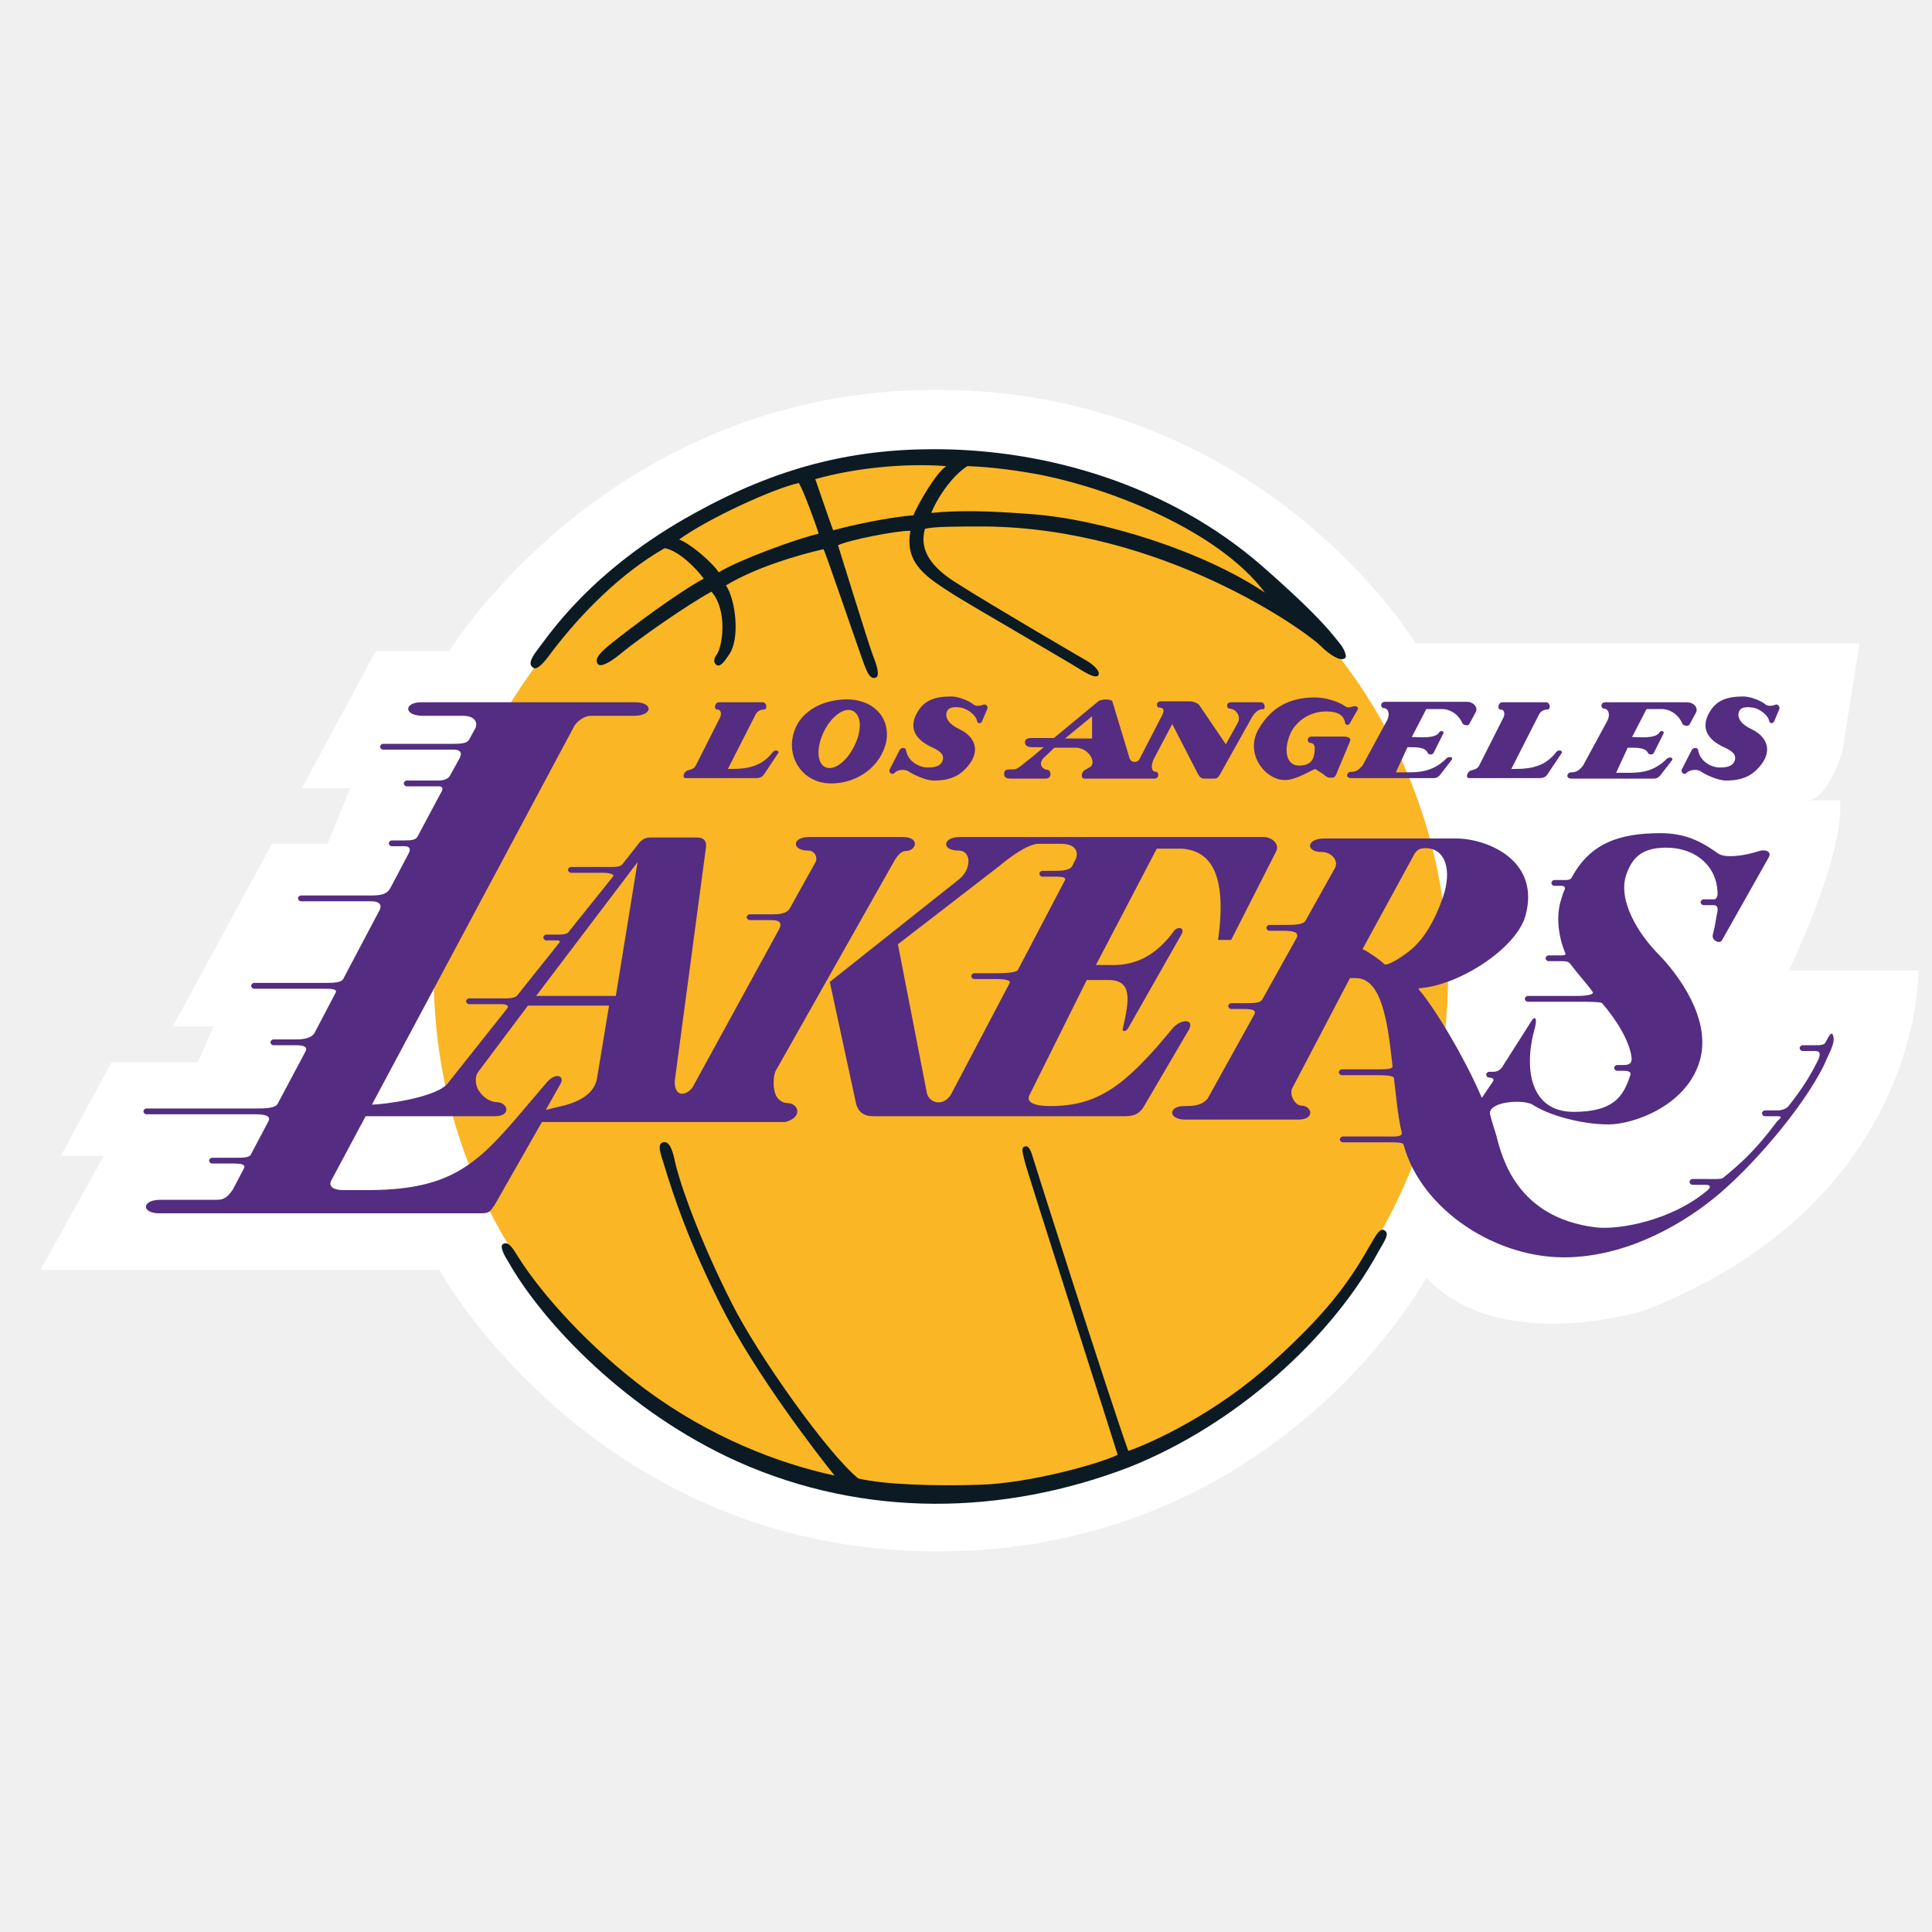
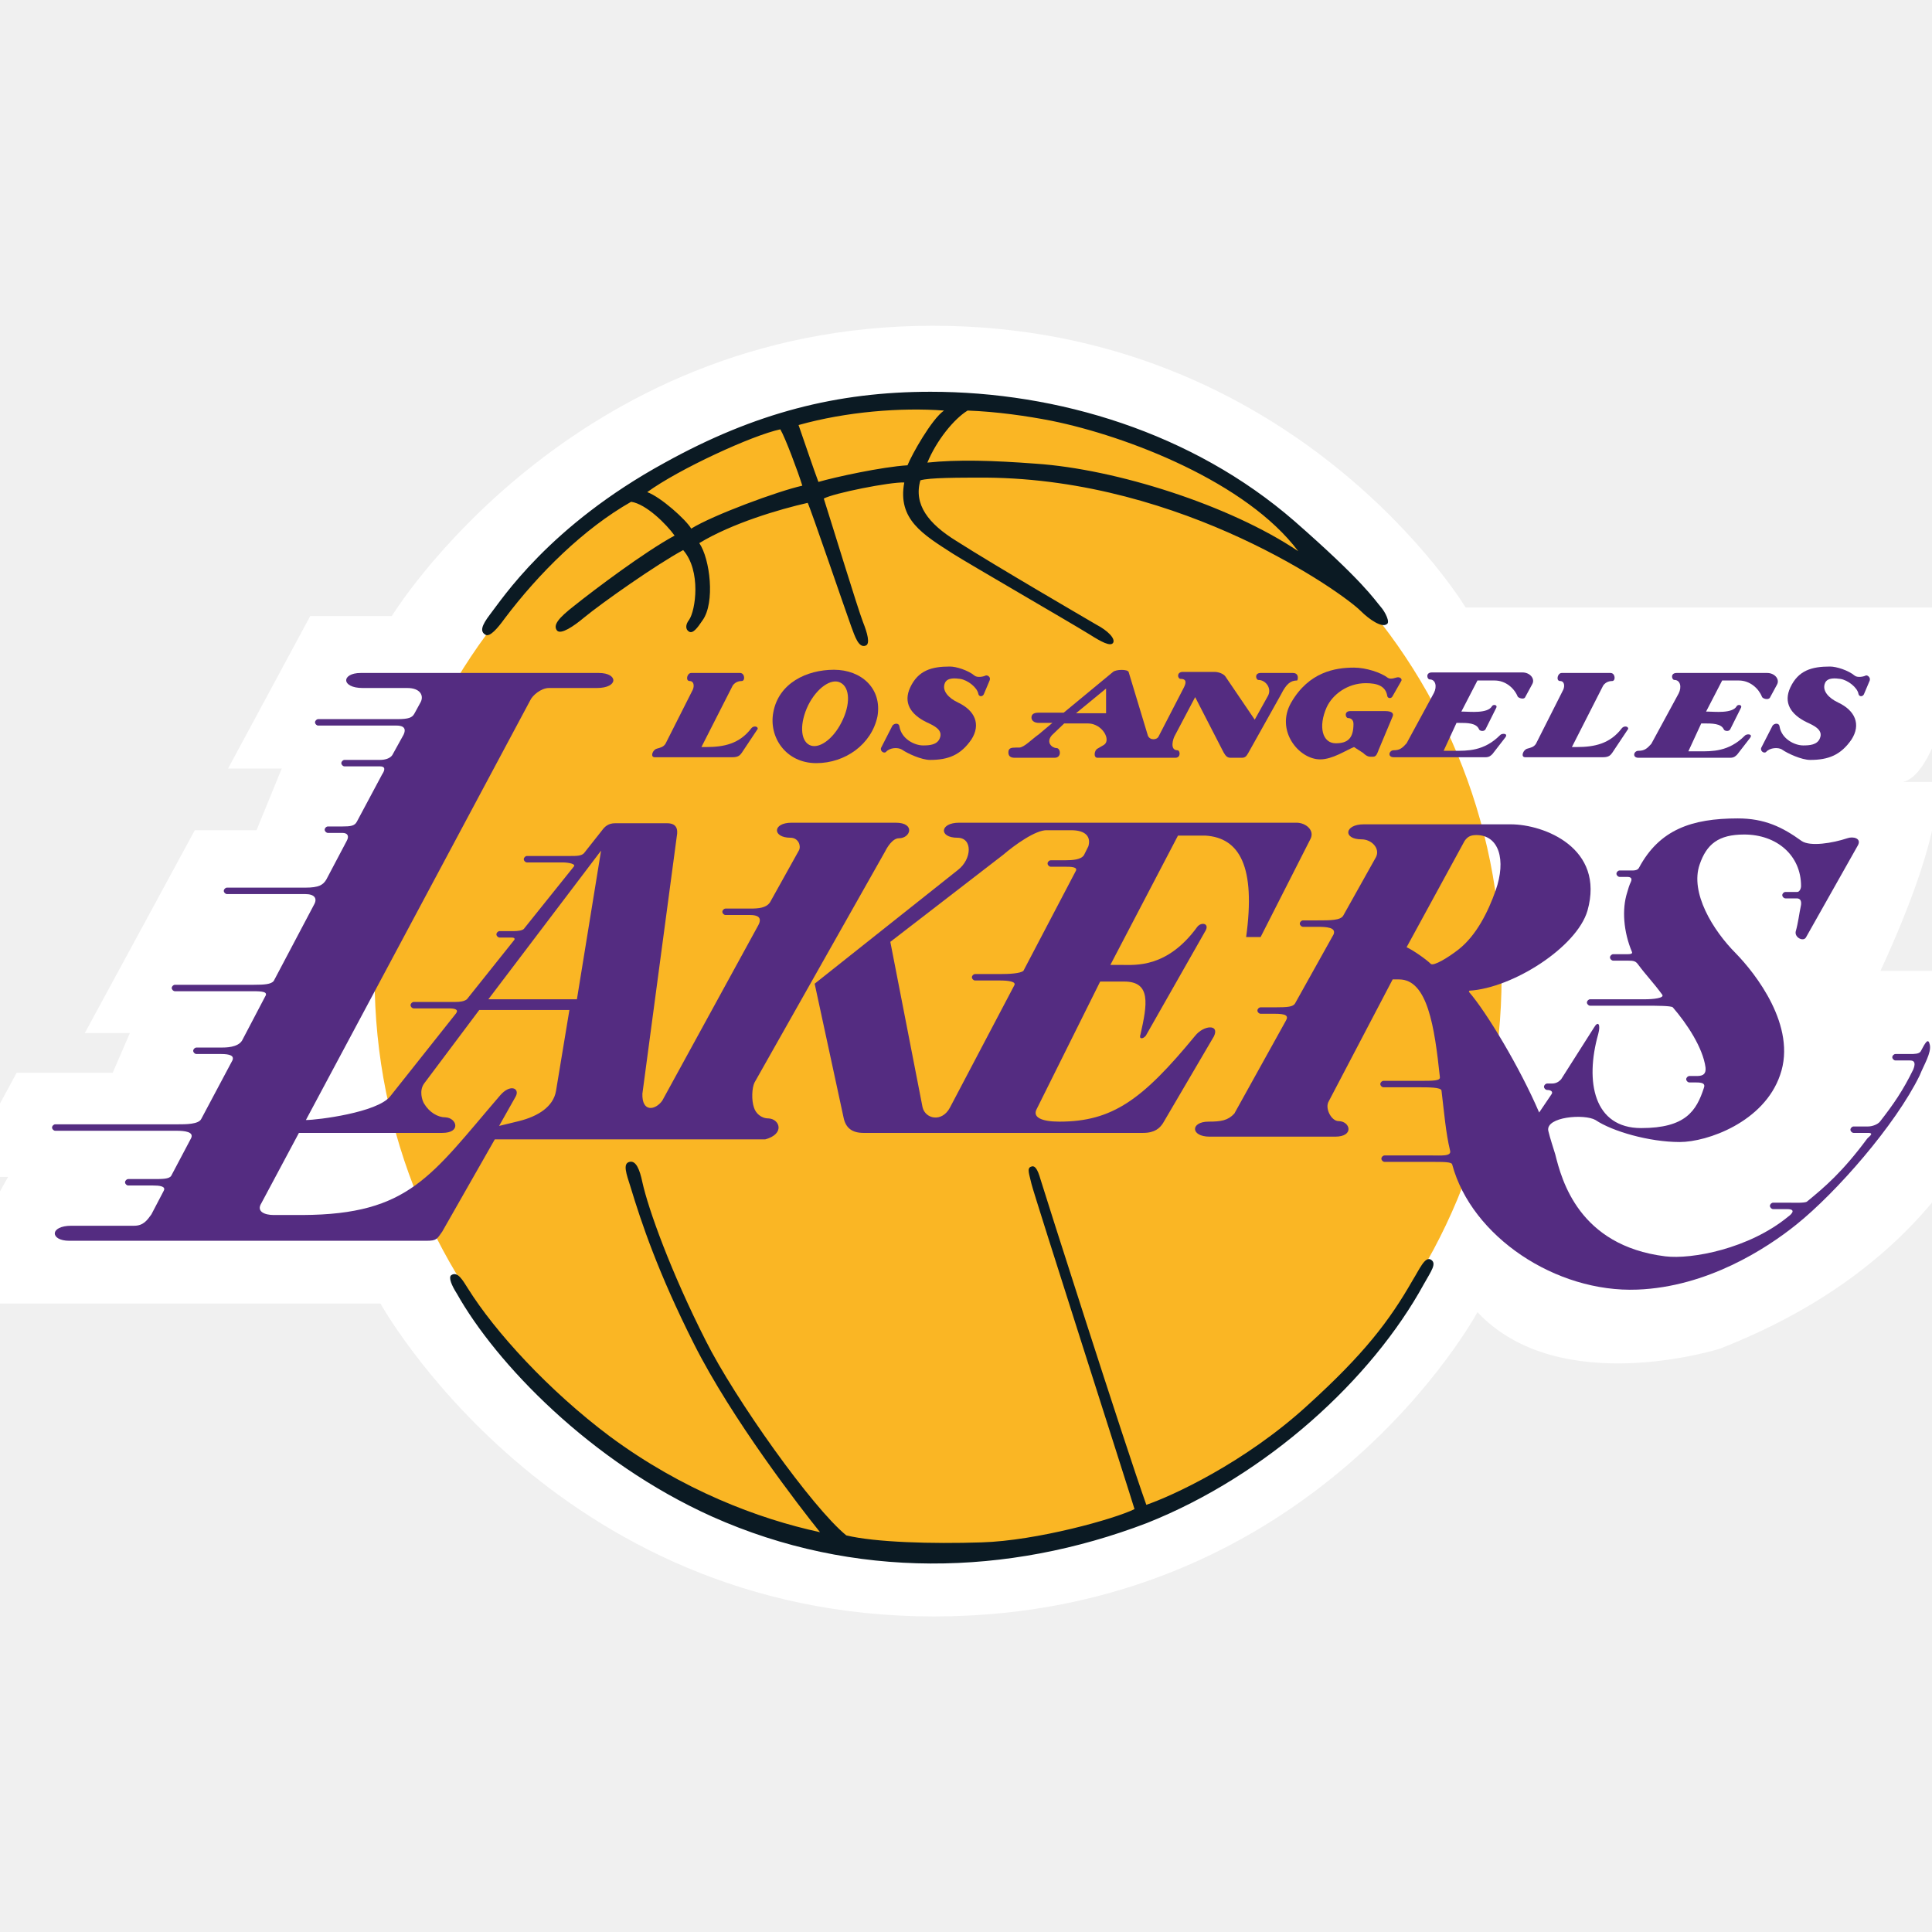
- <svg xmlns="http://www.w3.org/2000/svg" version="1.1" id="Layer_3" x="0px" y="0px" viewBox="0 0 400 400" style="enable-background:new 0 0 400 400;" xml:space="preserve">
+ <svg xmlns="http://www.w3.org/2000/svg" data-sfandom-renewal="20261009" shape-rendering="geometricPrecision" preserveAspectRatio="xMidYMid meet" version="1.1" id="Layer_3" x="0px" y="0px" viewBox="20 20 360 360" style="enable-background:new 0 0 400 400;" xml:space="preserve">
  <style type="text/css">
	.st0{fill:#FFFFFF;}
	.st1{fill:#FAB624;}
	.st2{fill:#0B1A23;}
	.st3{fill:#542C81;}
</style>
  <path class="st0" d="M93,134.8c0,0,33.1-54.1,100.8-54.1s99.3,52.5,99.3,52.5H385l-3.6,22.6c0,0-2.7,9-6.8,9.9h6.3  c0,0,2.1,7.9-10.5,35.2h26.8c0,0,1.1,47.8-56.7,70.4c0,0-29.9,9.5-45.2-6.8c0,0-30.4,56.7-101.3,56.7S90.9,262.9,90.9,262.9H8.4  l13.1-23.6h-8.9l10.5-19.4H41l3.2-7.4h-8.4l20.5-37.8h11.5l4.7-11.5h-10l15.3-28.4H93z" />
  <path class="st1" d="M194.8,308.6c58,0,105-47.7,105-106.6s-47-106.6-105-106.6s-105,47.7-105,106.6S136.8,308.6,194.8,308.6" />
  <g>
    <path class="st2" d="M277.3,133.1c-1.3-1.5-3.2-4.7-16.1-16c-19-16.5-44.1-24.1-67.8-24.1c-17.4,0-32.7,3.9-49.5,13.2   c-21.6,11.8-30.4,25.5-32.6,28.3c-1.6,2.1-1.9,3.2-0.8,3.8c0.8,0.4,2.2-1.2,3.5-3c6.4-8.5,14.8-16.8,23.6-21.8   c2.8,0.4,6.6,4.2,8.1,6.3c-5.7,3.1-15.1,10.2-18.6,13c-3.1,2.4-4.1,3.7-3.3,4.7c0.7,0.8,3.1-0.8,5-2.4c3.4-2.8,13.5-9.9,18.5-12.6   c3.4,3.9,2.3,11.3,1.1,13c-0.7,0.9-0.7,1.8,0,2.2c0.7,0.4,1.5-0.6,2.5-2.1c2.4-3.3,1.4-11.5-0.6-14.4c6.1-3.7,14.9-6.3,20.2-7.5   c0.5,0.9,6.9,19.7,8.1,23c0.7,1.9,1.4,4.1,2.7,3.6c0.9-0.3,0.3-2.4-0.5-4.4c-1-2.6-5.8-18.3-7.3-23c1.8-1,12.3-3.1,15-3   c-1.3,6.9,3.5,9.7,9.1,13.3c3,1.9,21.5,12.6,25.4,15c2.2,1.4,3.9,2.3,4.4,1.6c0.5-0.8-1-2.3-3.1-3.4c-1.7-1-18.9-11-26.1-15.6   c-5.2-3.2-8-6.8-6.7-11.3c1.7-0.5,6.9-0.5,12.3-0.5c36.8,0.3,66.4,21.5,69.7,24.8c1.7,1.7,4,3.2,4.9,2.5   C279.1,136,278.1,134,277.3,133.1 M148.8,118.5c-1-1.7-5.7-5.9-8.2-6.8c5.9-4.3,19.6-10.6,24.8-11.7c0.9,1.5,3.3,7.9,4.1,10.5   C165,111.5,152.8,116,148.8,118.5 M189.1,106.7c-4.8,0.3-13.5,2.2-16.6,3.1c-0.8-2.1-3-8.6-3.7-10.6c8.9-2.5,19.1-3.3,27.1-2.7   C193.6,98.1,189.9,104.7,189.1,106.7 M213,106.4c-8-0.6-14.5-0.8-20.2-0.2c1.7-4.1,4.9-8.1,7.5-9.7c5.4,0.2,11,1,15.6,1.9   c14.3,2.9,36.4,11.5,46,24.3C249.1,114.1,227.9,107.4,213,106.4" />
    <path class="st2" d="M285.3,259.3c1.4-2.5,2.5-3.9,1.3-4.6c-1.1-0.6-2.1,1.8-3.4,3.9c-4.3,7.5-9,13.7-19.6,23.3   c-11.7,10.7-25.3,16.9-30,18.5c-4-11.2-19.3-59.2-19.7-60.6c-0.6-2.1-1.1-2.7-1.8-2.4c-0.8,0.3-0.3,1.4,0.1,3.2   c0.4,1.8,18.6,58.5,19.2,60.6c-3.6,1.8-18.2,5.9-28.5,6.2c-9.2,0.3-19.8,0-25.2-1.3c-6.3-5.1-20.8-25.5-26.2-36.3   c-6.5-12.8-10.7-24.5-11.8-29.5c-0.5-2.4-1.2-4.1-2.4-3.8c-1.3,0.3-0.6,2.2,0.2,4.7c2,6.6,5.1,15.9,11.8,29.2   c7.1,14.1,19.8,30.5,23.5,35.1c-11.6-2.5-25.7-7.9-39.1-17.8c-11.5-8.6-21.5-19.6-26.5-27.6c-0.9-1.4-1.9-3.3-3.1-2.5   c-0.6,0.4,0.1,2,1,3.4c7.3,13,24.9,31.4,47.6,41.6c26.4,11.8,55.1,11.1,81,1.2C256.1,294.9,275.6,277,285.3,259.3" />
  </g>
  <g>
    <path class="st3" d="M242.7,213c-9.8,11.9-15.4,16-25.3,16c-3.3,0-5.1-0.8-4.2-2.4l11.8-23.7h4.5c5,0,4.3,4.2,3,9.9   c-0.3,0.8,0.4,0.9,1,0.2l11.2-19.7c0.6-1.3-0.9-1.5-1.6-0.6c-5.6,7.7-11.5,7.1-14.1,7.1h-2.1l12.6-24.1h5.1   c6.4,0.4,9.4,5.8,7.6,18.9h2.7l9.3-18.3c0.8-1.6-0.9-3-2.6-3h-62.9c-3.6,0-3.8,2.8-0.3,2.8c2.9,0,2.7,4,0.1,6l-26.7,21.2l5.4,25   c0.4,1.9,1.6,2.8,3.7,2.8H233c2.2,0,3.1-0.9,3.7-1.8l9.5-16.2C247.3,210.8,244.3,211,242.7,213 M206.3,201.5h-4.6   c-0.3,0-0.6,0.3-0.6,0.6s0.3,0.6,0.6,0.6h4.6c1.6,0,3.1,0.2,2.7,0.9l-12,22.8c-1.5,2.8-4.6,2.1-5.1-0.1l-6-30.8l21-16.2   c2.1-1.8,6.1-4.7,8.2-4.6h4.5c2.8,0,3.7,1.3,3.2,3l-0.8,1.6c-0.5,0.9-2.2,1-3.5,1h-2.7c-0.3,0-0.6,0.3-0.6,0.6s0.3,0.6,0.6,0.6h2.6   c1.1,0,2.6,0,2,0.9l-9.7,18.5C210.1,201.4,208.1,201.5,206.3,201.5" />
    <path class="st3" d="M163.2,228.4c-1.4,0-2.4-1-2.7-2c-0.5-1.4-0.4-3.7,0.1-4.7l24.3-43c0.4-0.8,1.4-2.5,2.6-2.5   c2.2,0,3.1-2.9-0.6-2.9h-19.4c-3.6,0-3.6,2.8-0.2,2.8c1.4,0,2,1.4,1.6,2.3l-5.4,9.7c-0.7,1.1-2.2,1.2-3.7,1.2h-4.6   c-0.3,0-0.6,0.3-0.6,0.6s0.3,0.6,0.6,0.6h4.6c1.3,0,2.3,0.4,1.5,1.9l-17.9,32.7c-1.3,1.8-3.8,2.2-3.7-1.3l6.4-47.9   c0.3-1.5-0.1-2.5-1.8-2.5h-9.7c-1.2,0-1.9,0.6-2.4,1.3l-3.4,4.3c-0.5,0.5-1.4,0.5-2.5,0.5h-8.1c-0.3,0-0.6,0.3-0.6,0.6   s0.3,0.6,0.6,0.6h6.6c1.2,0,2.6,0.3,2.1,0.8l-9.3,11.6c-0.3,0.3-1.2,0.4-1.8,0.4h-2.7c-0.3,0-0.6,0.3-0.6,0.6   c0,0.3,0.3,0.6,0.6,0.6h2.2c0.7,0,0.7,0.3,0.4,0.6l-8.7,10.9c-0.5,0.4-1.3,0.5-2.2,0.5h-7.7c-0.3,0-0.6,0.3-0.6,0.6   s0.3,0.6,0.6,0.6h6.6c1,0,1.8,0.2,1.3,0.9l-12.3,15.5c-2.4,3-13.5,4.4-15.7,4.4l41.8-78.2c0.4-0.9,2-2.3,3.5-2.3h8.9   c4.1,0,4-2.8,0.4-2.8H87.2c-3.6,0-3.7,2.8,0.4,2.8h8.3c2.4,0,3.1,1.4,2.5,2.6l-1.2,2.2c-0.4,0.7-1,1-3.2,1H79.3   c-0.3,0-0.6,0.3-0.6,0.6s0.3,0.6,0.6,0.6h14.6c0.8,0,2,0.2,1.3,1.7l-2.1,3.8c-0.4,0.6-1.3,0.9-2.3,0.9h-6.6c-0.3,0-0.6,0.3-0.6,0.6   s0.3,0.6,0.6,0.6h6.6c1,0,1,0.6,0.4,1.5l-4.7,8.8c-0.4,0.8-1.2,0.9-2.7,0.9h-2.7c-0.3,0-0.6,0.3-0.6,0.6s0.3,0.6,0.6,0.6h2.7   c1,0,1.3,0.6,0.8,1.5l-3.8,7.2c-0.6,1-1.4,1.5-3.9,1.5H62.3c-0.3,0-0.6,0.3-0.6,0.6c0,0.3,0.3,0.6,0.6,0.6h14.6   c1.7,0,2.3,0.8,1.6,2l-7.5,14.2c-0.5,0.6-1.7,0.7-3.7,0.7H52.6c-0.3,0-0.6,0.3-0.6,0.6s0.3,0.6,0.6,0.6h14.5c1.8,0,2.9,0.1,2.3,1   l-4.3,8.2c-0.8,1.3-3.1,1.3-3.9,1.3h-4.6c-0.3,0-0.6,0.3-0.6,0.6s0.3,0.6,0.6,0.6h4.6c1.6,0,2.5,0.3,2.1,1.2l-5.8,10.9   c-0.5,1-2.8,1-4.5,1H30.3c-0.3,0-0.6,0.3-0.6,0.6s0.3,0.6,0.6,0.6h22.6c1.5,0,3.3,0.2,2.7,1.4l-3.7,7c-0.4,0.6-1.6,0.6-3.4,0.6   h-4.6c-0.3,0-0.6,0.3-0.6,0.6s0.3,0.6,0.6,0.6h4.6c1.1,0,2.5,0.1,2,1l-2.3,4.4c-0.8,1.1-1.5,2.1-3.2,2.1H33.3c-4.1,0-4,2.8-0.4,2.8   h66.5c2,0,2-0.3,3-1.7l9.8-17.2h50.4C166.3,231.3,165.3,228.5,163.2,228.4 M123.6,223.3c-0.5,2.9-3.3,4.7-6.9,5.6l-3.7,0.9l3.1-5.5   c0.8-1.5-1-2.4-2.9-0.2c-12.9,15-16.9,22.2-36.8,22.3H71c-1.6,0-3.3-0.6-2.3-2.2l7-13.1h26.7c3.6,0,2.7-2.8,0.6-2.9   c-1.4,0-3-0.9-4-2.6c-0.3-0.5-1-2.4,0.1-3.8l10.2-13.6h16.8L123.6,223.3z M127.5,206.2h-16.5l21-27.7L127.5,206.2z" />
    <path class="st3" d="M379.6,214.7c-0.3-1.4-0.8-0.5-1.7,1.2c-0.3,0.5-1.2,0.5-2,0.5h-2.7c-0.3,0-0.6,0.3-0.6,0.6s0.3,0.6,0.6,0.6   h2.7c1,0,1,0.7,0.6,1.7c-1.9,3.9-3.7,6.5-6.2,9.7c-0.4,0.5-1.4,0.9-2.2,0.9h-2.7c-0.3,0-0.6,0.3-0.6,0.6s0.3,0.6,0.6,0.6h2.7   c1.3,0,0,0.8-0.2,1.1c-4.6,6.2-7.9,9-11.2,11.7c-0.4,0.3-2.4,0.2-3.6,0.2h-2.7c-0.3,0-0.6,0.3-0.6,0.6s0.3,0.6,0.6,0.6h2.6   c2,0,0.5,1.2,0.2,1.4c-7.3,6-18,8-22.9,7.4c-16.1-2-19.3-14.2-20.5-19c-0.3-1-1-3.1-1.3-4.4c-0.5-2.6,6.7-3.2,8.8-2   c3.1,2.1,10,4.1,15.7,4.1c5.1,0,15.7-3.7,18.7-12.5c3.2-9.1-4.7-19-8.2-22.6c-4.4-4.4-8.6-11.4-6.8-16.6c1.3-3.8,3.5-5.6,8.3-5.6   c6.1,0,10.6,3.9,10.6,9.6c0,0.5-0.3,1.1-0.7,1.1h-2.2c-0.3,0-0.6,0.3-0.6,0.6c0,0.3,0.3,0.6,0.6,0.6h2.1c0.6,0,0.9,0.4,0.8,1.2   c-0.4,1.9-0.5,3.2-1,5c-0.2,1.1,1.4,1.9,1.9,1.1l9.7-17.2c0.7-1.3-0.9-1.7-2-1.3c-2.7,0.9-6.9,1.6-8.5,0.5   c-3.6-2.6-6.9-4.2-11.9-4.2c-8.6,0-14.6,2.1-18.4,9.2c-0.3,0.6-1.2,0.5-1.9,0.5h-1.7c-0.3,0-0.6,0.3-0.6,0.6s0.3,0.6,0.6,0.6h1.4   c0.6,0,1,0.2,0.7,0.9c-0.3,0.6-0.5,1.3-0.7,2c-1,3.1-0.7,7.3,0.9,11.1c0.1,0.3-0.2,0.4-0.8,0.4h-2.7c-0.3,0-0.6,0.3-0.6,0.6   s0.3,0.6,0.6,0.6h2.7c1.2,0,1.5,0.1,2,0.8c1.4,1.9,2.8,3.3,4.4,5.5c0.6,0.7-1.8,0.9-3.1,0.9h-10.3c-0.3,0-0.6,0.3-0.6,0.6   s0.3,0.6,0.6,0.6h10.5c1.7,0,4.6,0,4.9,0.3c2.6,3,5.6,7.5,6.1,11.2c0.1,1.1-0.3,1.6-1.6,1.6h-1.4c-0.3,0-0.6,0.3-0.6,0.6   s0.3,0.6,0.6,0.6h1.3c1.1,0,1.7,0.2,1.4,1c-1.4,4.3-3.4,7.5-11.7,7.5c-8.8,0-10.5-8.6-8-17.5c0.5-1.8,0-2.6-0.8-1.2l-6.1,9.6   c-0.2,0.2-0.7,0.8-1.7,0.8h-0.9c-0.3,0-0.6,0.3-0.6,0.6c0,0.3,0.3,0.6,0.6,0.6c0.8,0,1.1,0.4,0.8,0.8l-2.3,3.4   c-3.6-8.4-9.8-18.7-13.1-22.5l0.1-0.2c8.1-0.5,20-8.1,22-14.9c3.3-11.7-8.1-16.1-14.3-16.1h-27.4c-3.6,0-3.9,2.8-0.4,2.8   c1.9,0,3.5,1.7,2.7,3.3l-6.1,10.9c-0.5,0.9-2.4,0.9-4.8,0.9h-2.7c-0.3,0-0.6,0.3-0.6,0.6s0.3,0.6,0.6,0.6h2.6   c1.8,0,3.6,0.1,3.1,1.4l-7.2,12.9c-0.4,0.6-1.3,0.7-3.7,0.7h-2.7c-0.3,0-0.6,0.3-0.6,0.6s0.3,0.6,0.6,0.6h2.6c2,0,2.7,0.3,2.1,1.3   l-9.6,17.3c-1.2,1.3-2.5,1.5-4.8,1.5c-3.4,0-3.4,2.8,0.2,2.8h23.4c3.6,0,2.8-2.9,0.6-2.9c-1.3,0-2.6-2.4-1.8-3.7l11.9-22.7h1.2   c5.3,0,6.6,8.8,7.6,18.2c0.1,0.7-1.2,0.7-3.8,0.7h-6.7c-0.3,0-0.6,0.3-0.6,0.6s0.3,0.6,0.6,0.6h6.6c1.8,0,4.1,0,4.2,0.6   c0.5,4.1,0.8,7.9,1.6,11.2c0.3,1.1-1.6,0.9-3.6,0.9H278c-0.3,0-0.6,0.3-0.6,0.6s0.3,0.6,0.6,0.6h8.5c2.7,0,4,0,4.1,0.5   c3.6,13.4,19.3,23.9,34.5,23.3c13-0.5,24-7.6,29.6-12.1c7.5-6,18.5-18.6,23-27.8C378.5,218.4,379.9,216.2,379.6,214.7 M291.8,196.9   c-1.9,1.5-4.7,3.2-5.2,2.7c-0.8-0.8-3.2-2.5-4.5-3.1l10.8-19.8c0.5-0.7,1-1.1,2.2-1.1c4.2,0,5.6,4.6,3.6,10.3   C297.3,189.9,295.1,194.3,291.8,196.9" />
    <path class="st3" d="M160,155.7c-2.2,2.9-5.1,3.5-8.4,3.5h-0.9l5.8-11.4c0.3-0.5,0.9-0.9,1.7-0.9c0.7,0,0.6-1.5-0.3-1.5h-9.1   c-0.8,0-1.1,1.5-0.3,1.5s0.9,0.9,0.6,1.6l-5.1,10.1c-0.4,0.6-0.9,0.7-1.6,0.9c-0.8,0.2-1.3,1.6-0.4,1.6h14.5c1.1,0,1.4-0.4,1.7-0.8   l3-4.5C161.2,155.3,160.4,155.2,160,155.7" />
    <path class="st3" d="M304.2,149.9l1.3-2.4c0.6-1-0.4-2.2-1.8-2.2h-16.9c-1.2,0-0.9,1.3-0.4,1.3c1.1,0,1.4,1.3,0.8,2.5l-5.1,9.4   c-0.8,0.9-1.3,1.3-2.4,1.3c-0.9,0-1.2,1.3,0,1.3h17.1c0.7,0,1-0.3,1.3-0.6l2.4-3.1c0.6-0.8-0.7-0.8-1-0.4c-3,3-6.1,2.9-8.5,2.9h-2   l2.4-5.2h0.5c1.5,0,3.2,0,3.7,1.2c0.1,0.3,0.9,0.5,1.2,0l2-4c0.3-0.6-0.6-0.7-0.8-0.3c-0.8,1.4-4.2,1-5.2,1h-0.5l3-5.8h3.2   c2.1,0,3.7,1.5,4.3,3C303,150.1,304,150.4,304.2,149.9" />
    <path class="st3" d="M367.6,145.9c-0.4,0.2-1.5,0.4-2,0c-1.2-1-3.4-1.7-4.6-1.7c-3.4,0-5.9,0.7-7.4,3.9c-1.3,2.8,0,5,3.1,6.5   c1.3,0.6,3.1,1.4,2.4,3c-0.5,1.2-1.9,1.3-3.1,1.3c-1.6,0-4-1.2-4.4-3.5c-0.1-0.8-1-0.6-1.3-0.2l-2.1,4.1c-0.3,0.6,0.5,1.2,0.9,0.8   c0.7-0.8,2.3-0.9,3-0.4c1,0.7,3.6,1.9,5.2,1.9c3.4,0,5.7-0.9,7.7-3.8c1.8-2.8,0.7-5.4-2.5-6.9c-1.7-0.8-3.1-2.2-2.4-3.7   c0.5-1,2-0.8,2.8-0.7c1.4,0.2,3.2,1.6,3.4,2.8c0.1,0.5,0.7,0.6,1,0.1l1.1-2.6C368.6,146.1,367.8,145.7,367.6,145.9" />
    <path class="st3" d="M322.2,155.7c-2.2,2.9-5.1,3.5-8.4,3.5h-0.9l5.8-11.4c0.3-0.5,0.9-0.9,1.7-0.9c0.7,0,0.6-1.5-0.3-1.5H311   c-0.8,0-1.1,1.5-0.3,1.5c0.8,0,0.9,0.9,0.6,1.6l-5.1,10.1c-0.4,0.6-0.9,0.7-1.6,0.9c-0.8,0.2-1.3,1.6-0.4,1.6h14.5   c1.1,0,1.4-0.4,1.7-0.8l3-4.5C323.4,155.3,322.6,155.2,322.2,155.7" />
    <path class="st3" d="M344,146.8c2.1,0,3.7,1.5,4.3,3c0.1,0.4,1.2,0.7,1.5,0.2l1.3-2.4c0.6-1-0.4-2.2-1.8-2.2h-16.9   c-1.2,0-0.9,1.3-0.4,1.3c1.1,0,1.4,1.3,0.8,2.5l-5.1,9.4c-0.8,0.9-1.3,1.3-2.4,1.3c-0.9,0-1.2,1.3,0,1.3h17.1c0.7,0,1-0.3,1.3-0.6   l2.4-3.1c0.6-0.8-0.7-0.8-1-0.4c-3,3-6.1,2.9-8.5,2.9h-2l2.4-5.2h0.5c1.5,0,3.2,0,3.7,1.1c0.1,0.3,0.9,0.5,1.2,0l2-4   c0.3-0.6-0.6-0.7-0.8-0.3c-0.8,1.4-4.2,1-5.2,1h-0.5l3-5.8h3.2V146.8z" />
    <path class="st3" d="M260.9,145.4h-6c-1.2,0-0.9,1.3-0.4,1.3c1.3,0,2.5,1.5,1.8,2.9l-2.5,4.5l-5.5-8.1c-0.4-0.5-1.3-0.8-2-0.8h-5.9   c-1.2,0-1,1.3-0.4,1.3c1.3,0,0.9,1,0.6,1.6l-4.7,9.1c-0.3,0.7-1.6,0.8-2-0.1l-3.6-11.9c-0.2-0.5-2.3-0.5-2.9,0l-9.2,7.6h-4.7   c-1,0-1.3,0.4-1.3,0.9c0,0.5,0.4,1,1.4,1h2.5l-2.5,2.1c-1.4,1-2.8,2.5-3.7,2.5h-0.6c-0.9,0-1.4,0.1-1.4,0.9c0,0.7,0.4,1,1.2,1h7.4   c1.4,0,1.1-1.8,0.4-1.8c-0.8,0-2.1-1-0.9-2.4l2.3-2.2h4.4c2.7,0,4.4,3.1,3,4l-1.2,0.7c-0.6,0.3-0.8,1.7,0,1.7h14.5   c1.1,0,0.9-1.4,0.4-1.4c-1.5,0-0.8-2.2-0.5-2.7l3.8-7.2l5.3,10.3c0.4,0.7,0.7,1,1.3,1h2.1c0.7,0,0.9-0.4,1.2-0.9l6.1-10.9   c1-2,1.8-2.6,3-2.6C261.8,146.8,262.2,145.4,260.9,145.4 M220.5,152.9l5.6-4.6v4.6H220.5z" />
    <path class="st3" d="M175.4,144.8c-5.1,0-10.3,2.5-11.3,7.9c-0.9,4.6,2.3,9.5,8,9.5c5.4,0,10.3-3.5,11.4-8.7   C184.4,148.3,180.5,144.8,175.4,144.8 M176.8,154.6c-1.6,3.2-4.3,5.1-6,4.2c-1.7-0.9-1.8-4.1-0.2-7.4c1.6-3.2,4.3-5.1,6-4.2   C178.4,148.1,178.5,151.3,176.8,154.6" />
    <path class="st3" d="M203.6,145.9c-0.4,0.2-1.5,0.4-2,0c-1.2-1-3.4-1.7-4.6-1.7c-3.4,0-5.9,0.7-7.4,3.9c-1.3,2.8,0,5,3.1,6.5   c1.3,0.6,3.1,1.4,2.4,3c-0.5,1.2-1.9,1.3-3.1,1.3c-1.6,0-4-1.2-4.4-3.5c-0.1-0.8-1-0.6-1.3-0.2l-2.1,4.1c-0.3,0.6,0.5,1.2,0.9,0.8   c0.7-0.8,2.2-0.9,3-0.4c1,0.7,3.6,1.9,5.2,1.9c3.4,0,5.7-0.9,7.7-3.8c1.8-2.8,0.7-5.4-2.5-6.9c-1.7-0.8-3.1-2.2-2.4-3.7   c0.5-1,2-0.8,2.8-0.7c1.4,0.2,3.2,1.6,3.4,2.8c0.1,0.5,0.7,0.6,1,0.1l1.1-2.6C204.7,146.1,203.9,145.7,203.6,145.9" />
    <path class="st3" d="M278.1,152.5h-6.5c-1.2,0-0.9,1.3-0.4,1.3s1,0.3,1,1.1c0,2.7-1.1,3.6-3.3,3.6c-2.5,0-3.3-3.1-1.7-6.7   c1.1-2.4,3.9-4.5,7.3-4.5c2.1,0,3.7,0.5,4,2.4c0.1,0.5,0.8,0.5,1,0l1.6-2.8c0.2-0.3-0.1-0.7-0.6-0.7c-0.4,0-1.3,0.5-1.9,0.1   c-1.3-1-4.1-1.9-6.3-1.9c-3.5,0-8.4,0.8-11.7,6.5c-3,5.2,1.4,10.6,5.4,10.6c2.3,0,4.8-1.7,6.3-2.3l1.7,1.1c0.3,0.3,0.8,0.7,1.3,0.7   h0.6c0.6,0,0.8-0.8,1-1.3l2.6-6.2C279.7,153,279.5,152.5,278.1,152.5" />
  </g>
</svg>
